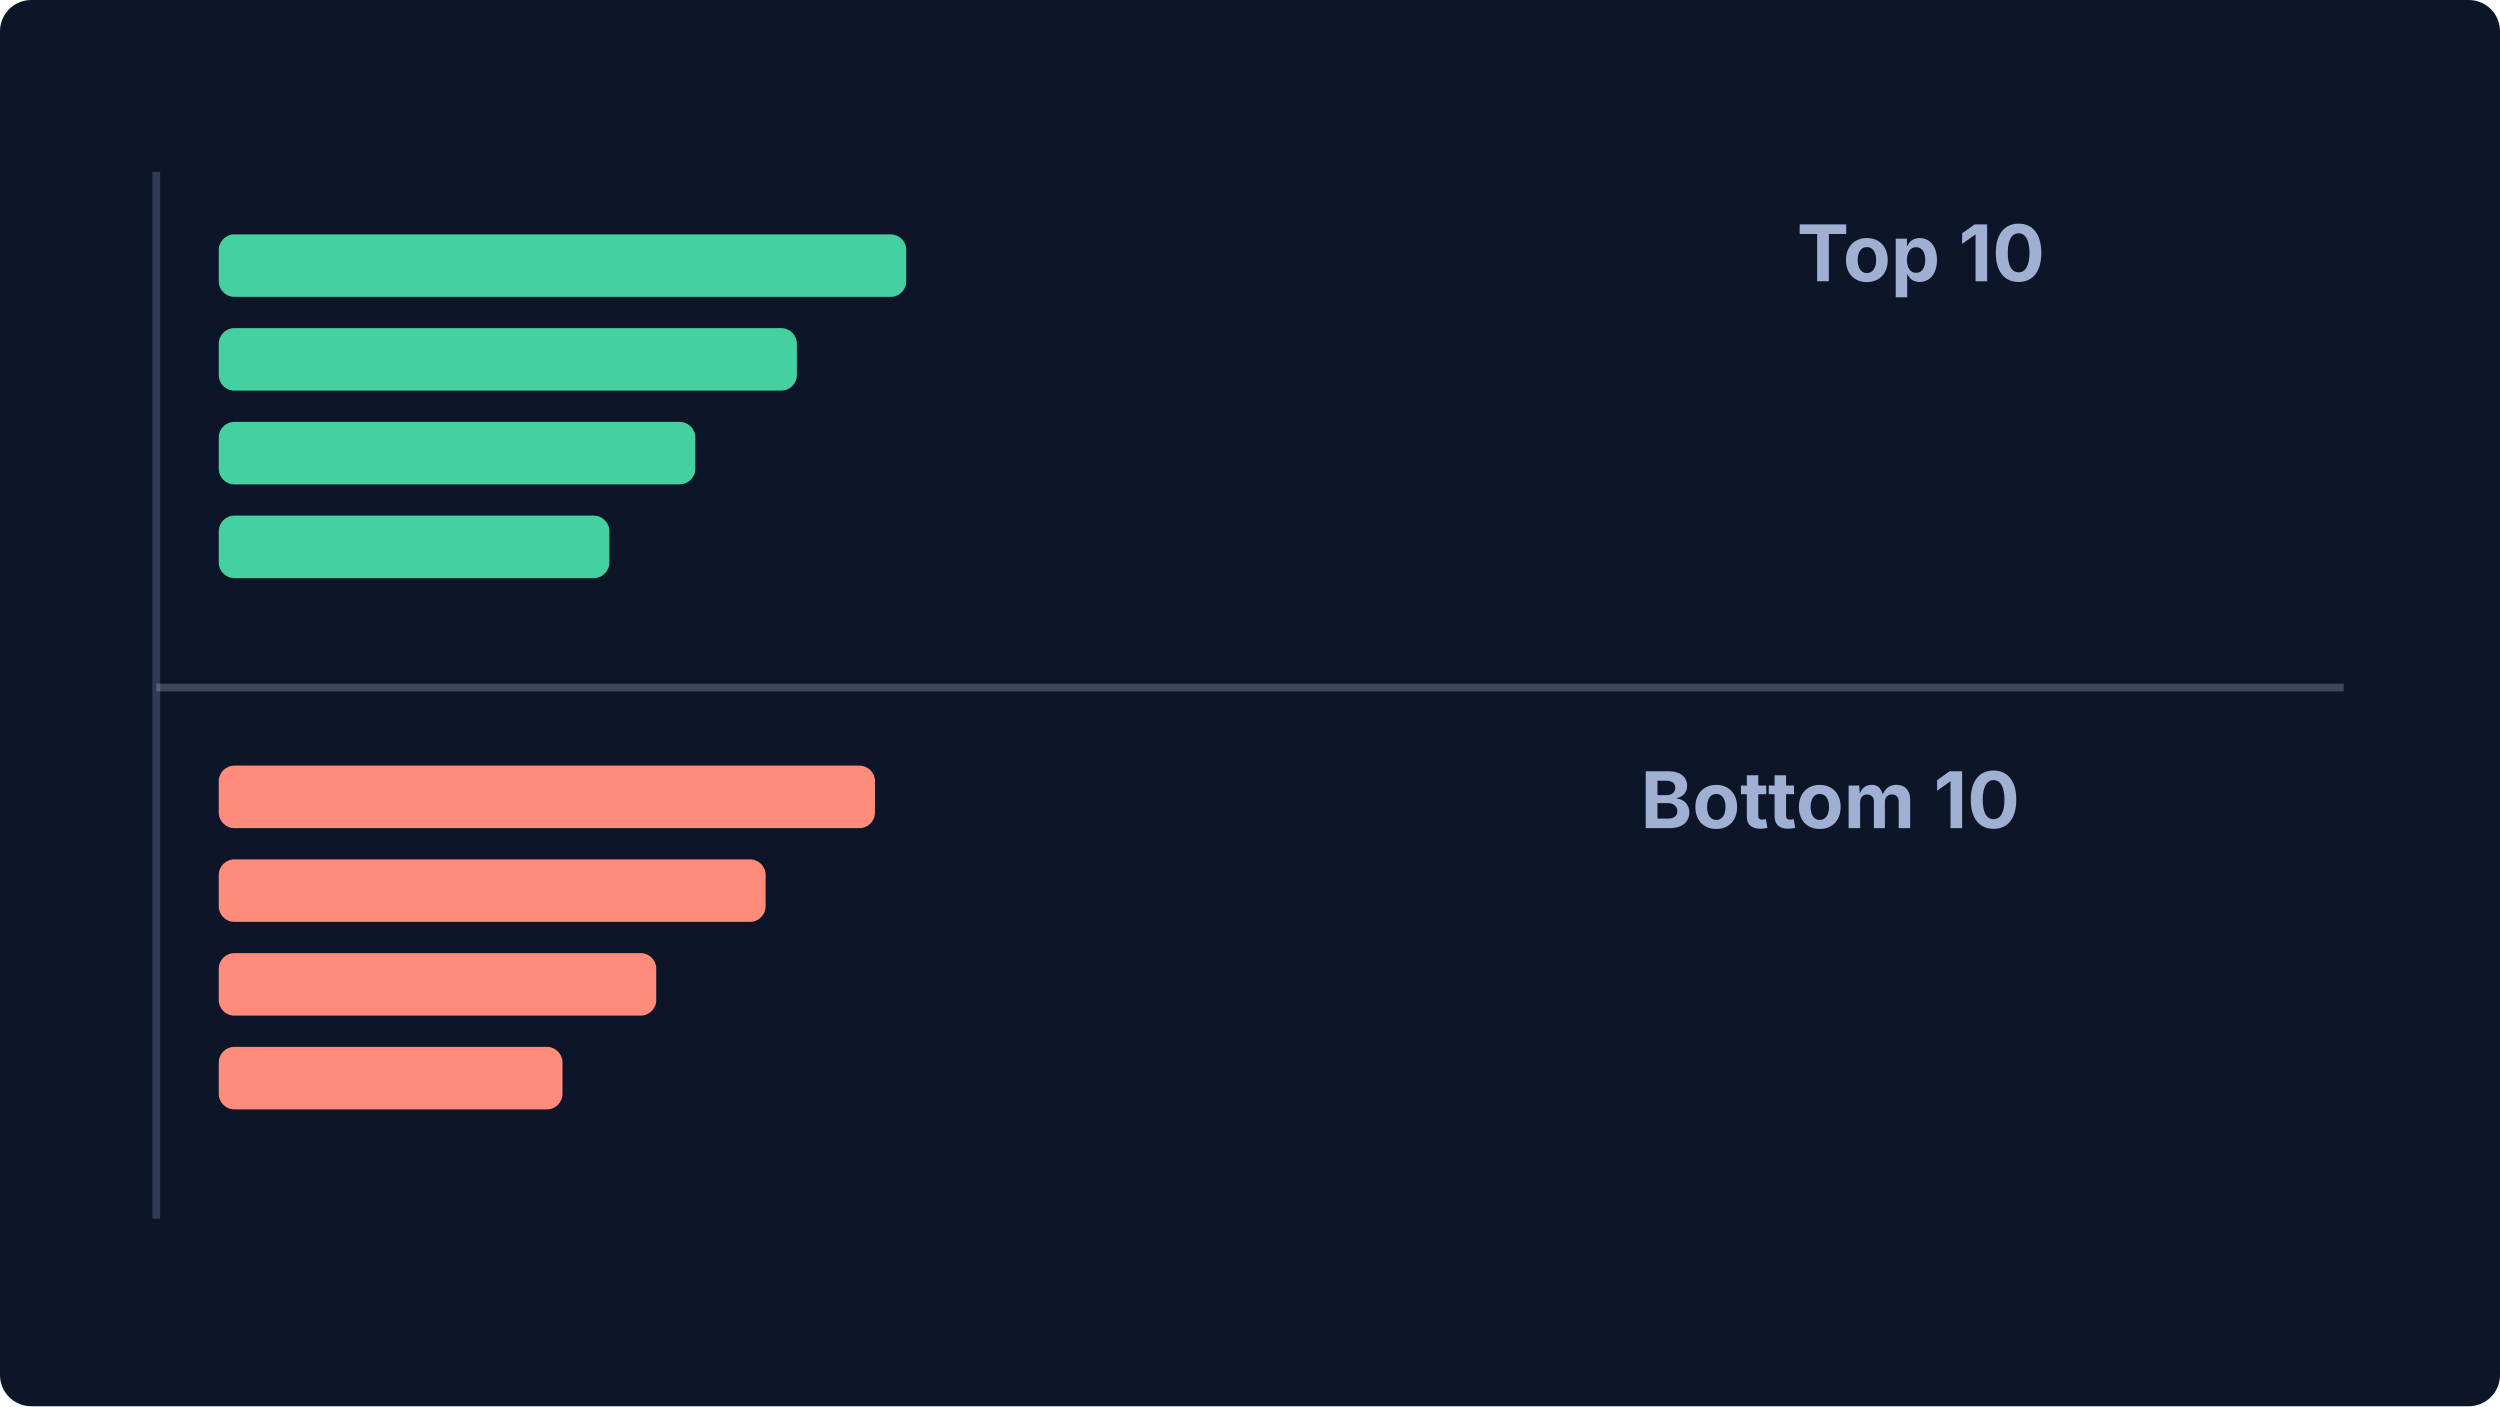
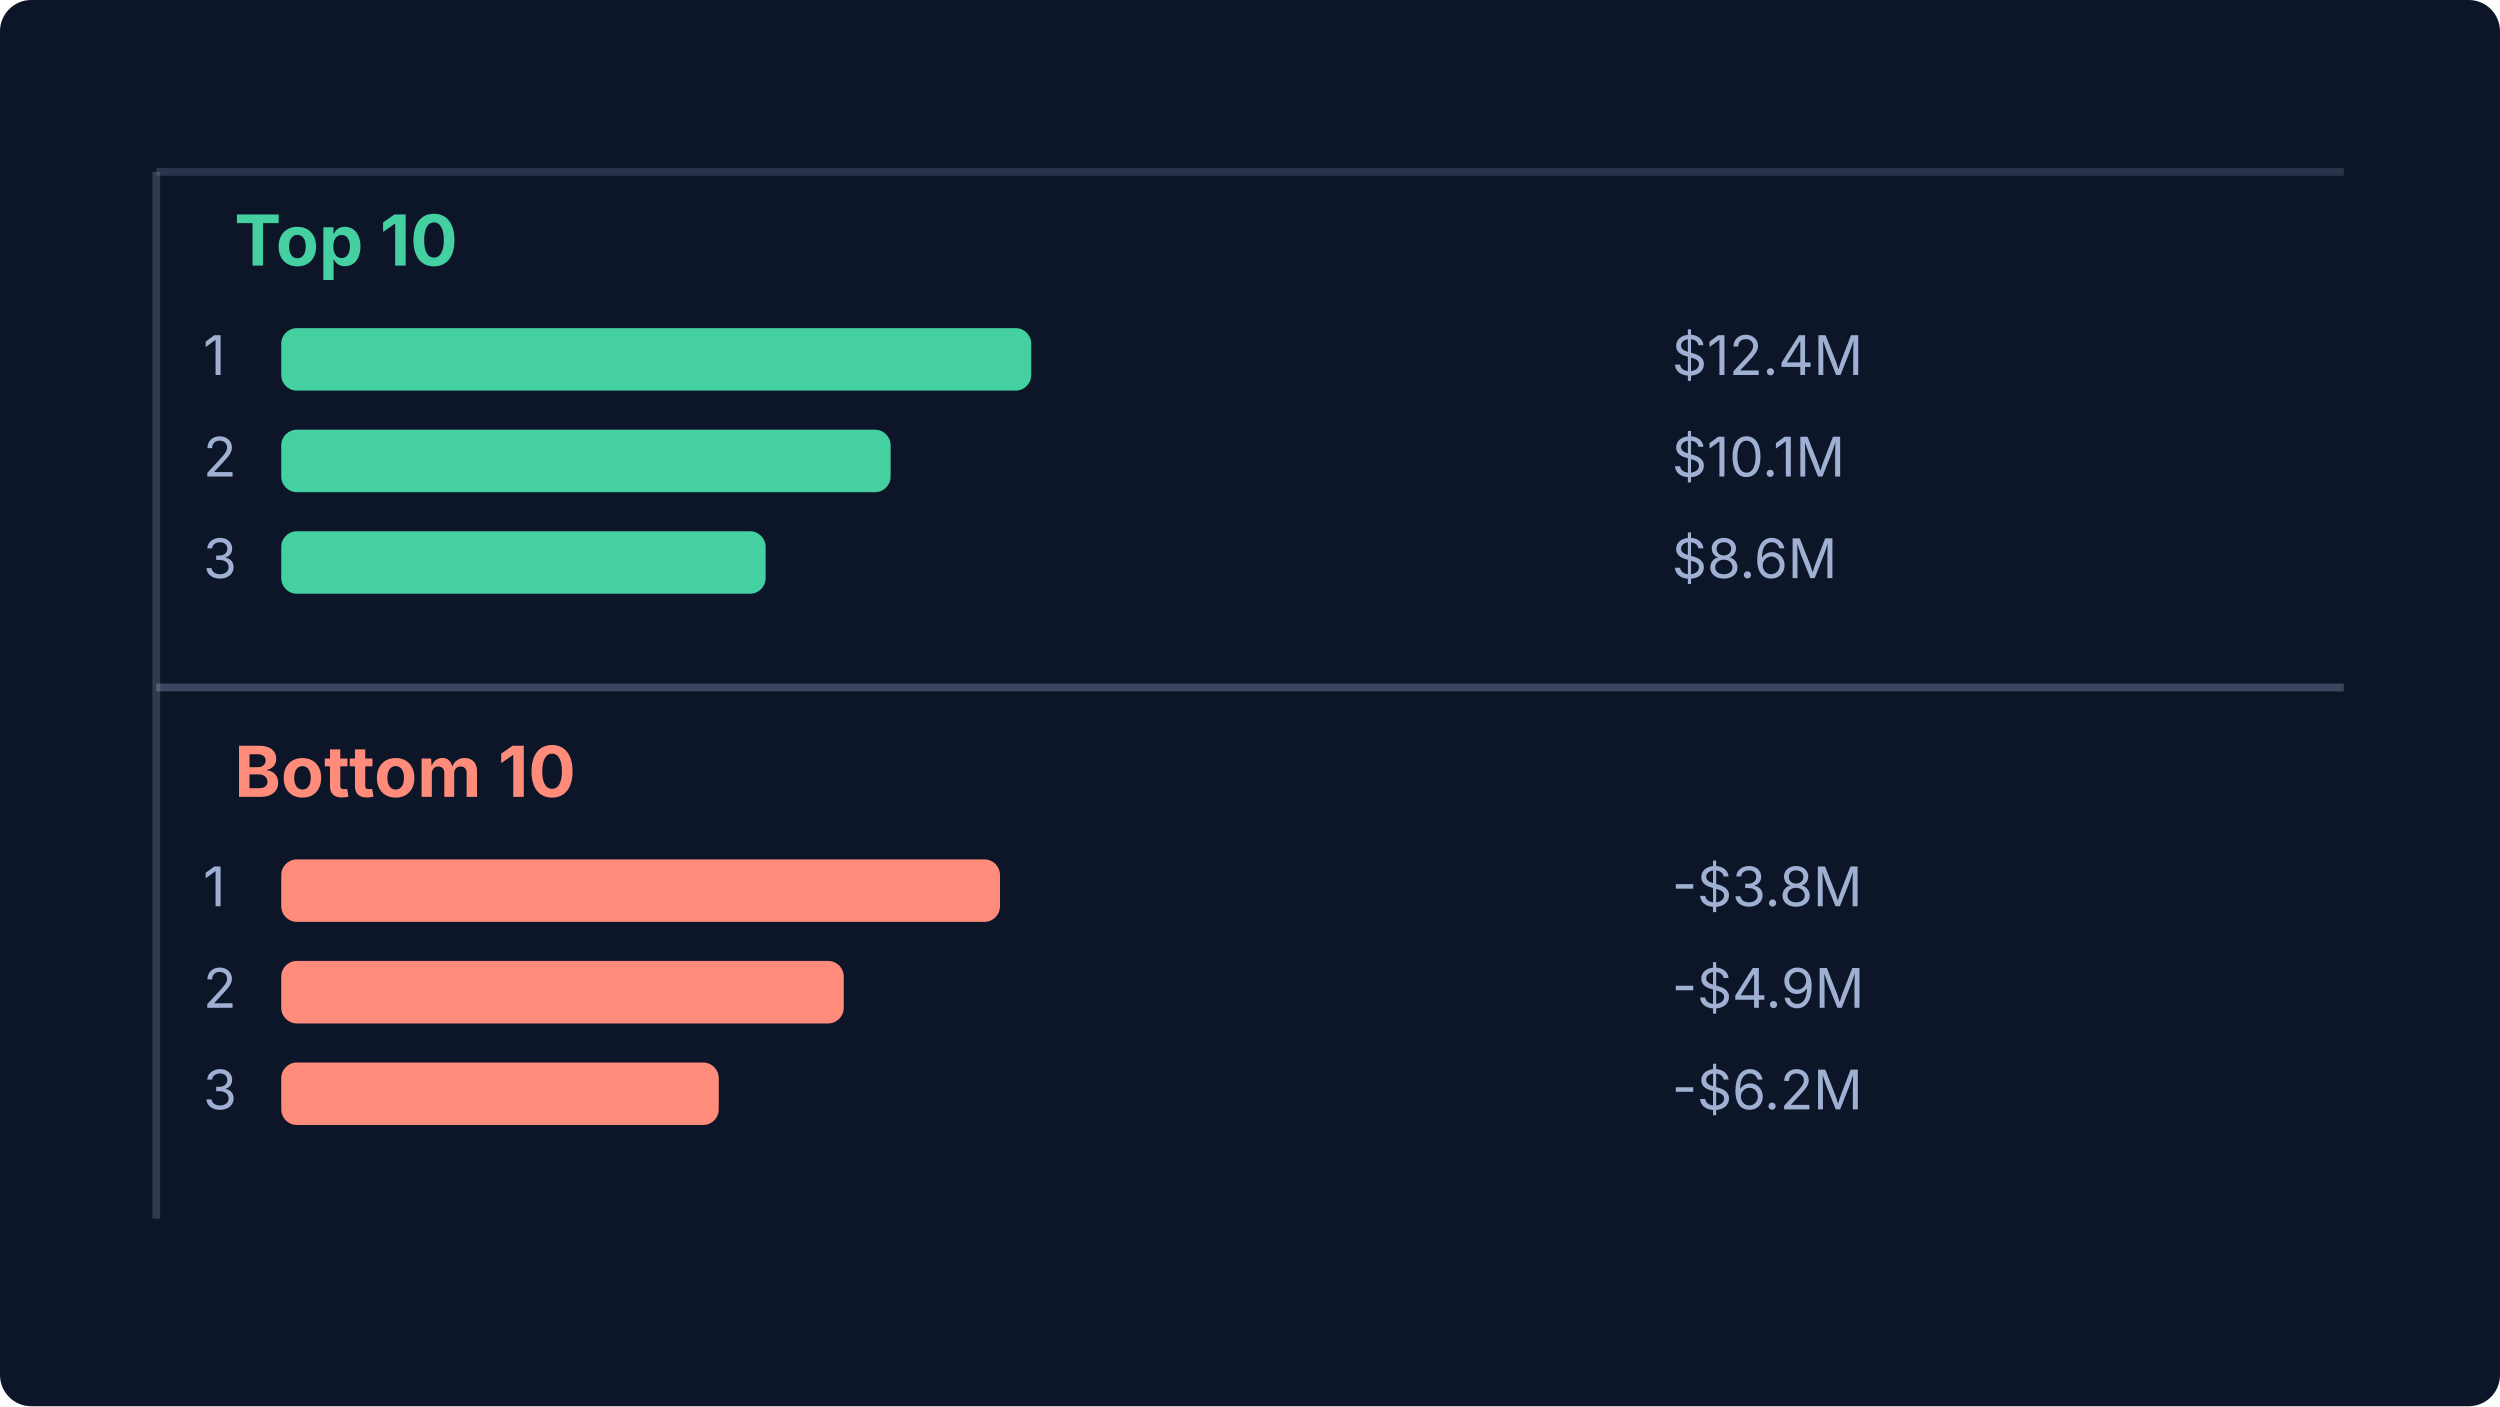
<svg xmlns="http://www.w3.org/2000/svg" width="320" height="180" viewBox="0 0 320 180" fill="none">
  <rect width="320" height="180" rx="4" fill="#0d1528" />
  <line x1="20" y1="88" x2="300" y2="88" stroke="rgba(159,176,211,.32)" stroke-width="1" />
  <line x1="20" y1="22" x2="20" y2="156" stroke="rgba(159,176,211,.24)" stroke-width="1" />
-   <rect x="28" y="30" width="88" height="8" rx="2" fill="#45d0a2" />
-   <rect x="28" y="42" width="74" height="8" rx="2" fill="#45d0a2" />
-   <rect x="28" y="54" width="61" height="8" rx="2" fill="#45d0a2" />
-   <rect x="28" y="66" width="50" height="8" rx="2" fill="#45d0a2" />
-   <rect x="28" y="98" width="84" height="8" rx="2" fill="#ff8c7a" />
-   <rect x="28" y="110" width="70" height="8" rx="2" fill="#ff8c7a" />
-   <rect x="28" y="122" width="56" height="8" rx="2" fill="#ff8c7a" />
-   <rect x="28" y="134" width="44" height="8" rx="2" fill="#ff8c7a" />
-   <text x="230" y="36" fill="#9fb0d3" font-size="10" font-family="Inter,Arial" font-weight="700">Top 10</text>
-   <text x="210" y="106" fill="#9fb0d3" font-size="10" font-family="Inter,Arial" font-weight="700">Bottom 10</text>
+   <line x1="20" y1="22" x2="300" y2="22" stroke="rgba(159,176,211,.2)" stroke-width="1" />
+   <text x="30" y="34" fill="#45d0a2" font-size="9" font-family="Inter,Arial" font-weight="700">Top 10</text>
+   <text x="30" y="102" fill="#ff8c7a" font-size="9" font-family="Inter,Arial" font-weight="700">Bottom 10</text>
+   <text x="26" y="48" fill="#9fb0d3" font-size="7" font-family="Inter,Arial">1</text>
+   <rect x="36" y="42" width="96" height="8" rx="2" fill="#45d0a2" />
+   <text x="26" y="61" fill="#9fb0d3" font-size="7" font-family="Inter,Arial">2</text>
+   <rect x="36" y="55" width="78" height="8" rx="2" fill="#45d0a2" />
+   <text x="26" y="74" fill="#9fb0d3" font-size="7" font-family="Inter,Arial">3</text>
+   <rect x="36" y="68" width="62" height="8" rx="2" fill="#45d0a2" />
+   <text x="26" y="116" fill="#9fb0d3" font-size="7" font-family="Inter,Arial">1</text>
+   <rect x="36" y="110" width="92" height="8" rx="2" fill="#ff8c7a" />
+   <text x="26" y="129" fill="#9fb0d3" font-size="7" font-family="Inter,Arial">2</text>
+   <rect x="36" y="123" width="72" height="8" rx="2" fill="#ff8c7a" />
+   <text x="26" y="142" fill="#9fb0d3" font-size="7" font-family="Inter,Arial">3</text>
+   <rect x="36" y="136" width="56" height="8" rx="2" fill="#ff8c7a" />
+   <text x="214" y="48" fill="#9fb0d3" font-size="7" font-family="Inter,Arial">$12.4M</text>
+   <text x="214" y="61" fill="#9fb0d3" font-size="7" font-family="Inter,Arial">$10.1M</text>
+   <text x="214" y="74" fill="#9fb0d3" font-size="7" font-family="Inter,Arial">$8.6M</text>
+   <text x="214" y="116" fill="#9fb0d3" font-size="7" font-family="Inter,Arial">-$3.8M</text>
+   <text x="214" y="129" fill="#9fb0d3" font-size="7" font-family="Inter,Arial">-$4.9M</text>
+   <text x="214" y="142" fill="#9fb0d3" font-size="7" font-family="Inter,Arial">-$6.2M</text>
</svg>
